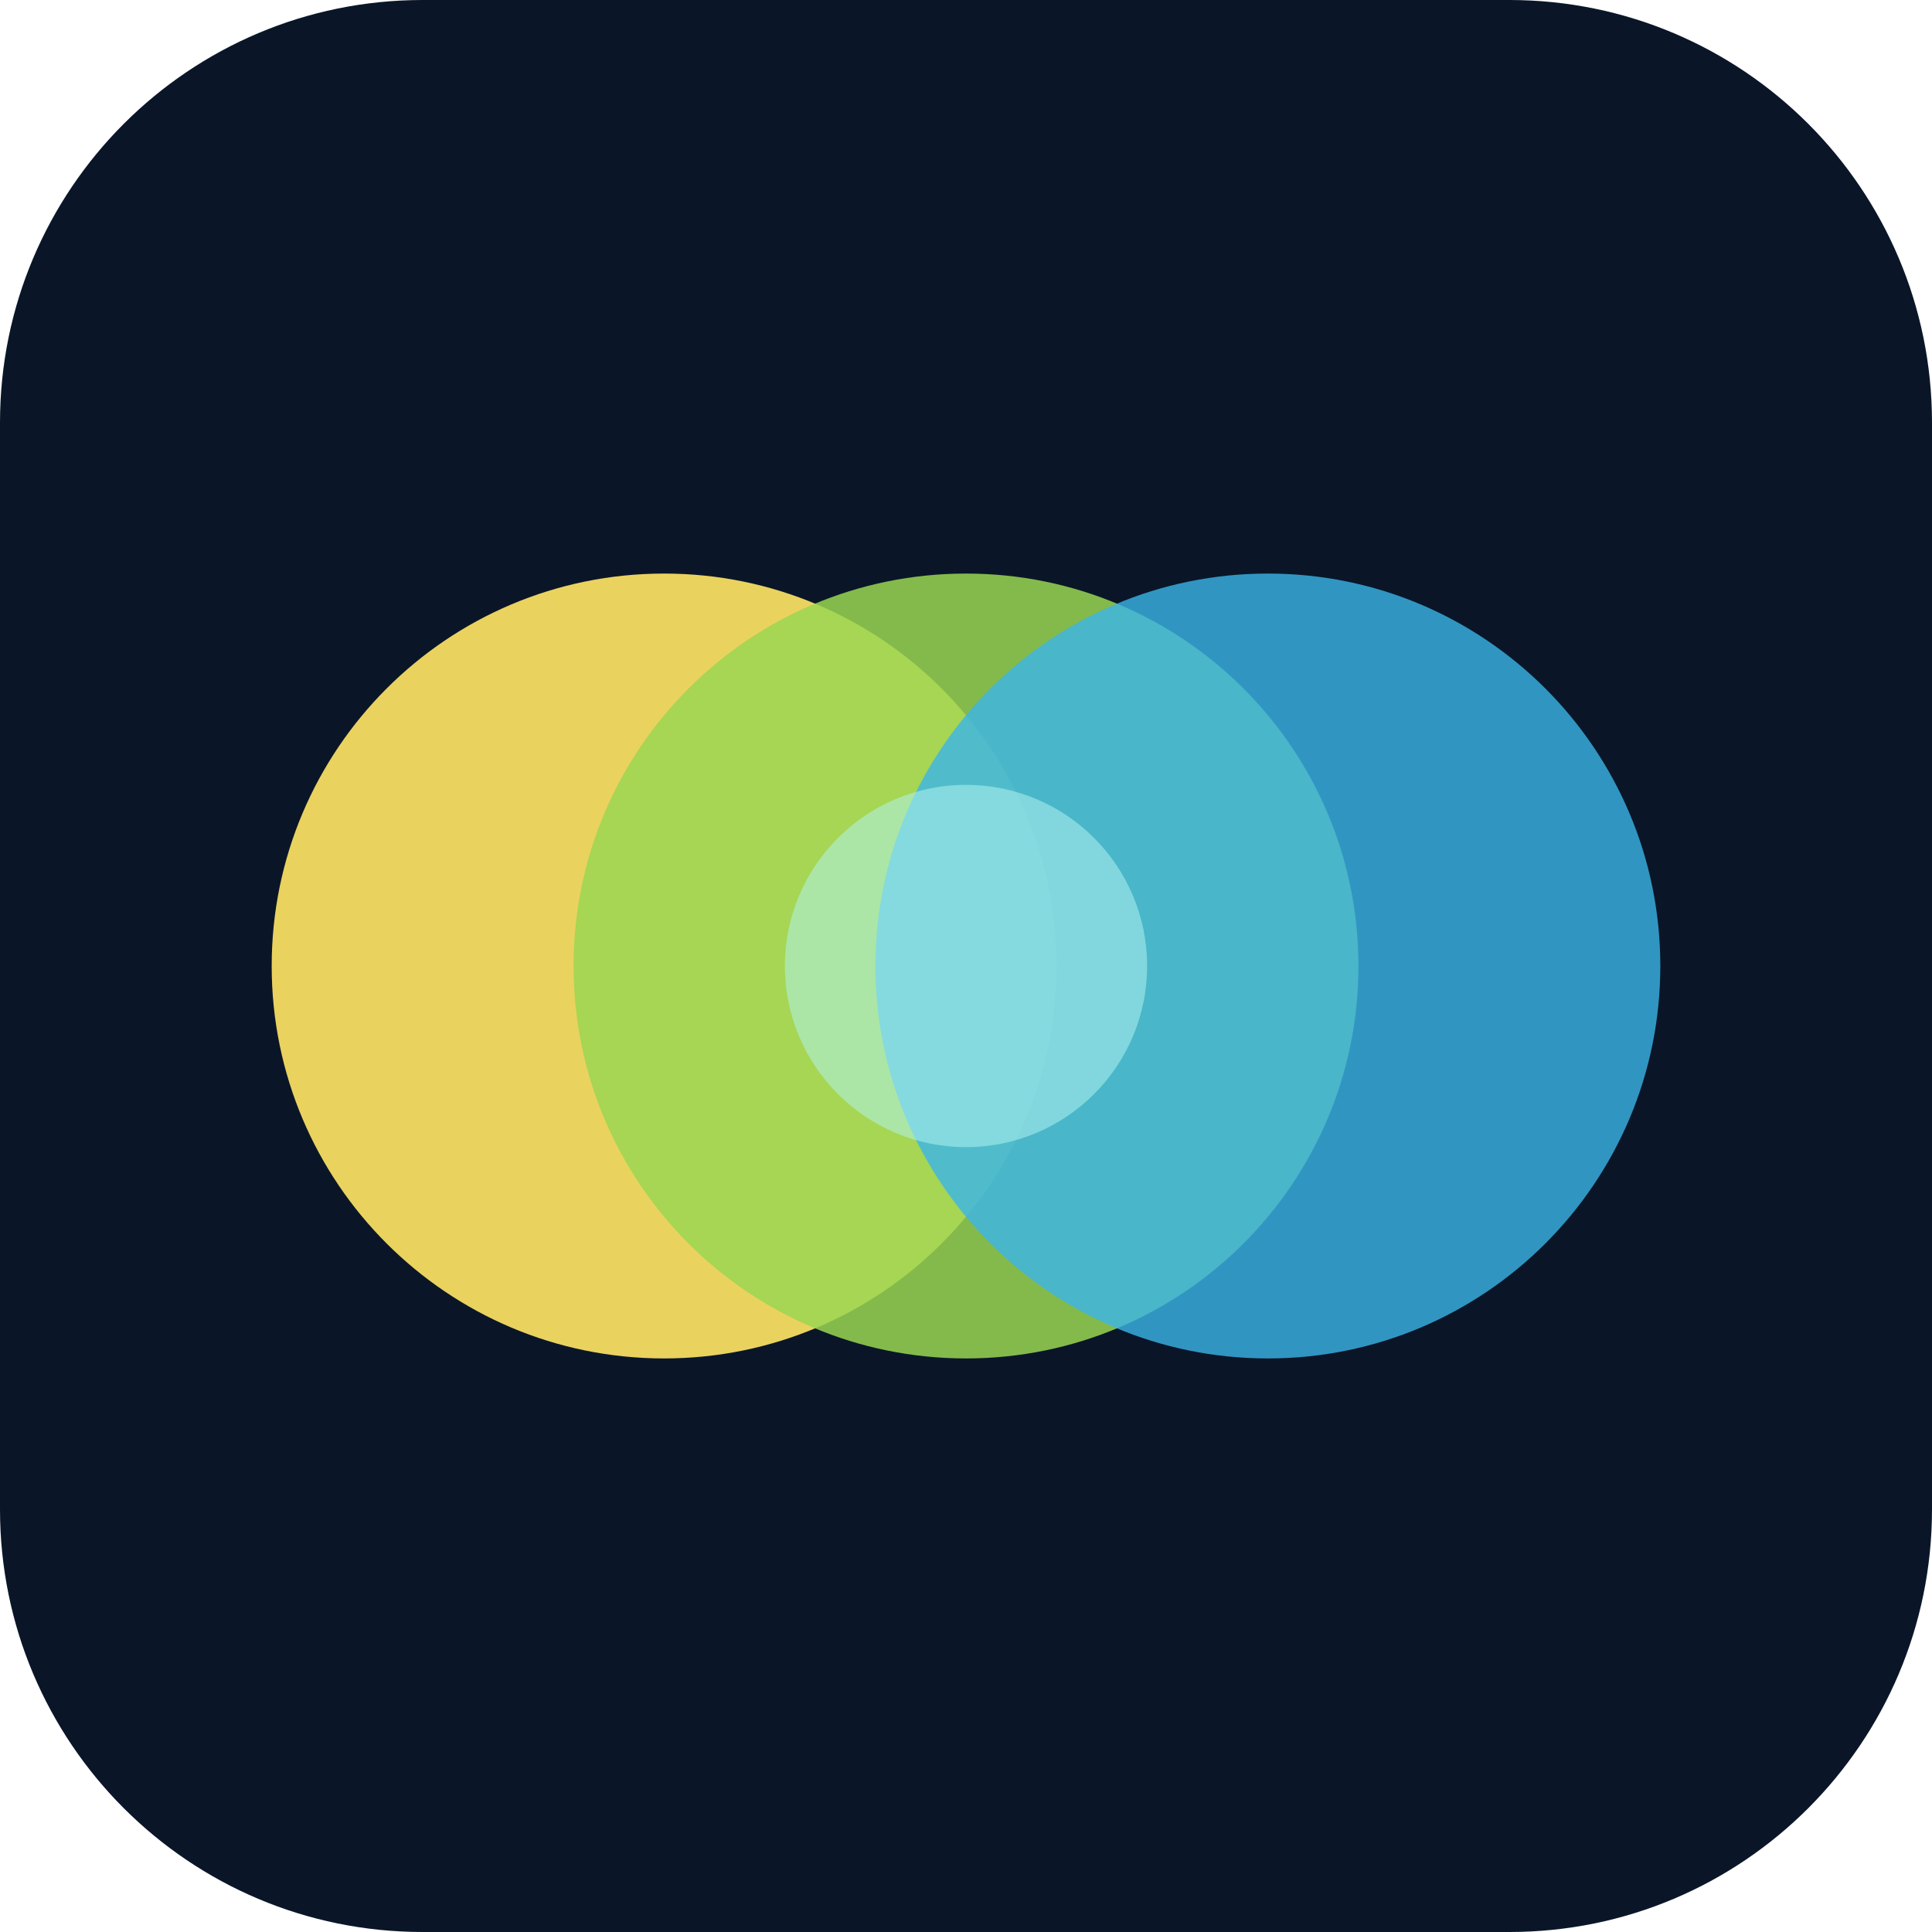
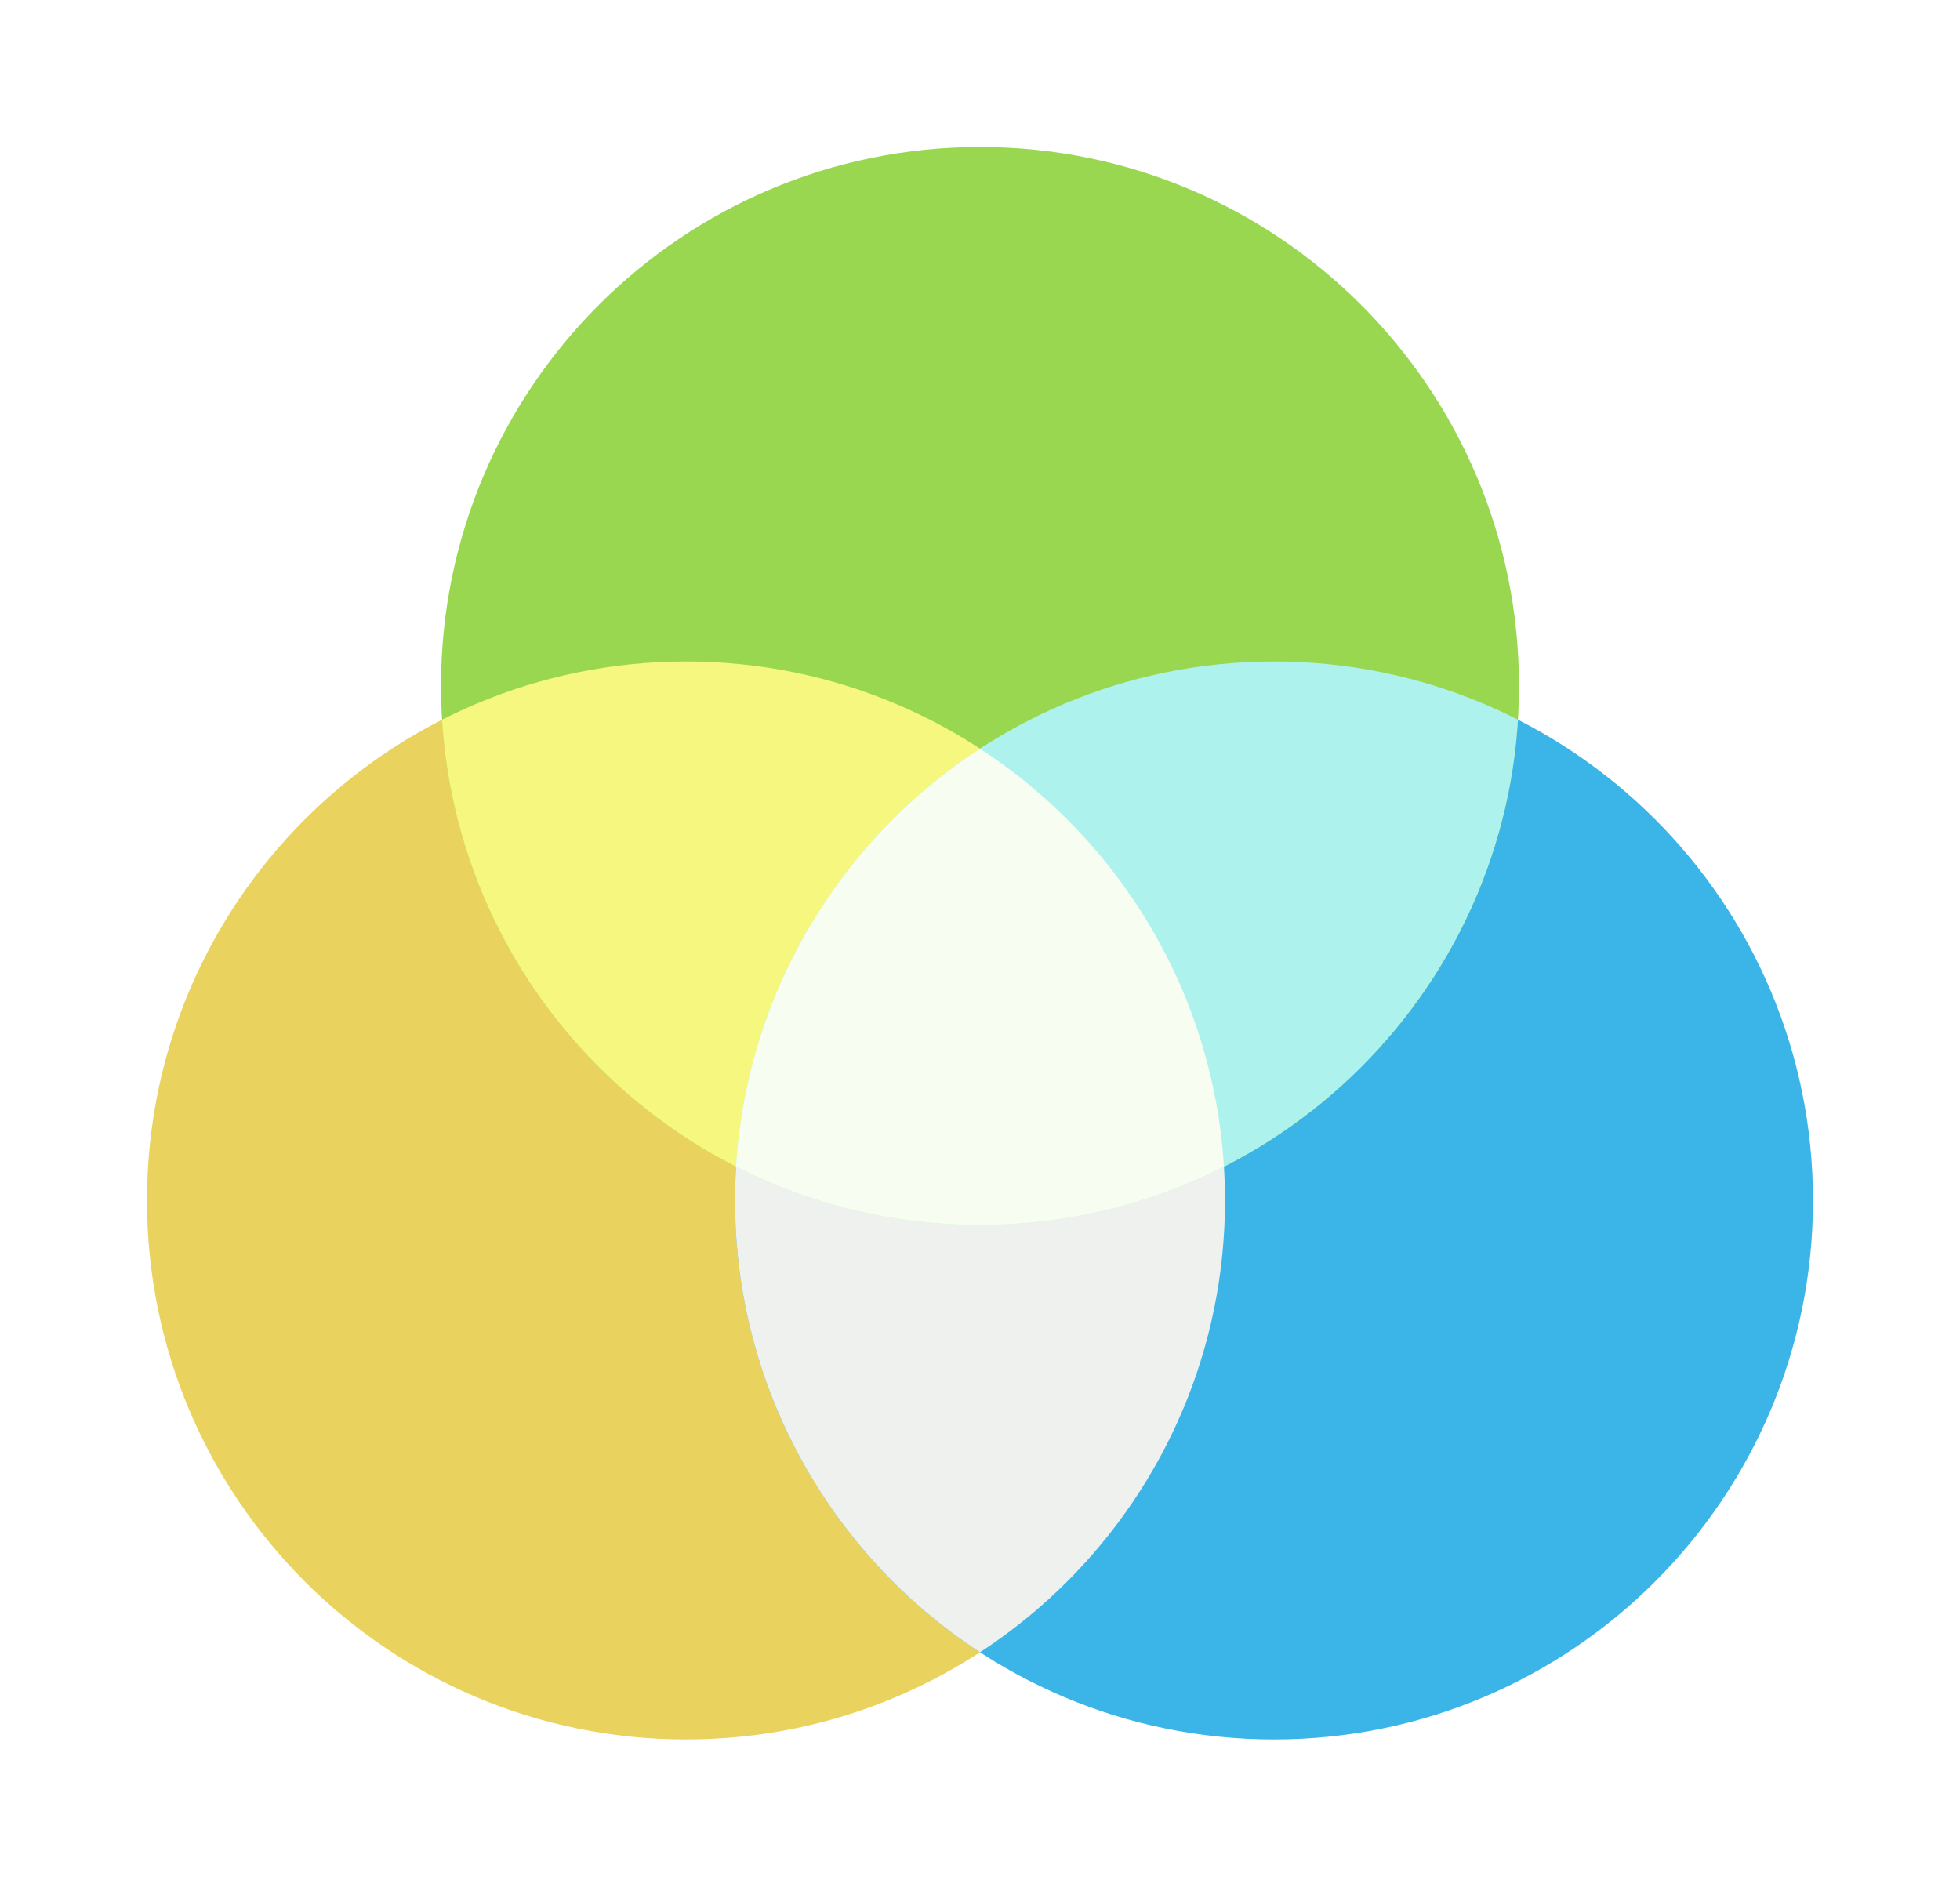
- <svg xmlns="http://www.w3.org/2000/svg" viewBox="0 0 64 64">
-   <rect width="64" height="64" rx="14" fill="#0a1628" />
-   <g transform="translate(6 16)">
-     <circle cx="16" cy="16" r="13" fill="#EAD25F" />
-     <circle cx="26" cy="16" r="13" fill="#9AD751" fill-opacity="0.85" />
-     <circle cx="36" cy="16" r="13" fill="#3BB5E8" fill-opacity="0.8" />
-     <circle cx="26" cy="16" r="6" fill="#AEF2ED" fill-opacity="0.55" />
+ <svg xmlns="http://www.w3.org/2000/svg" viewBox="8 6 80 77">
+   <defs>
+     <clipPath id="r">
+       <circle cx="60" cy="55" r="22" />
+     </clipPath>
+     <clipPath id="t">
+       <circle cx="48" cy="34" r="22" />
+     </clipPath>
+   </defs>
+   <circle cx="36" cy="55" r="22" fill="#EAD25F" />
+   <circle cx="60" cy="55" r="22" fill="#3BB5E8" />
+   <circle cx="48" cy="34" r="22" fill="#9AD751" />
+   <g clip-path="url(#r)">
+     <circle cx="36" cy="55" r="22" fill="#EEF1EE" />
+   </g>
+   <g clip-path="url(#t)">
+     <circle cx="36" cy="55" r="22" fill="#F6F77E" />
+     <circle cx="60" cy="55" r="22" fill="#AEF2ED" />
+   </g>
+   <g clip-path="url(#r)">
+     <g clip-path="url(#t)">
+       <circle cx="36" cy="55" r="22" fill="#F8FDF1" />
+     </g>
  </g>
</svg>
